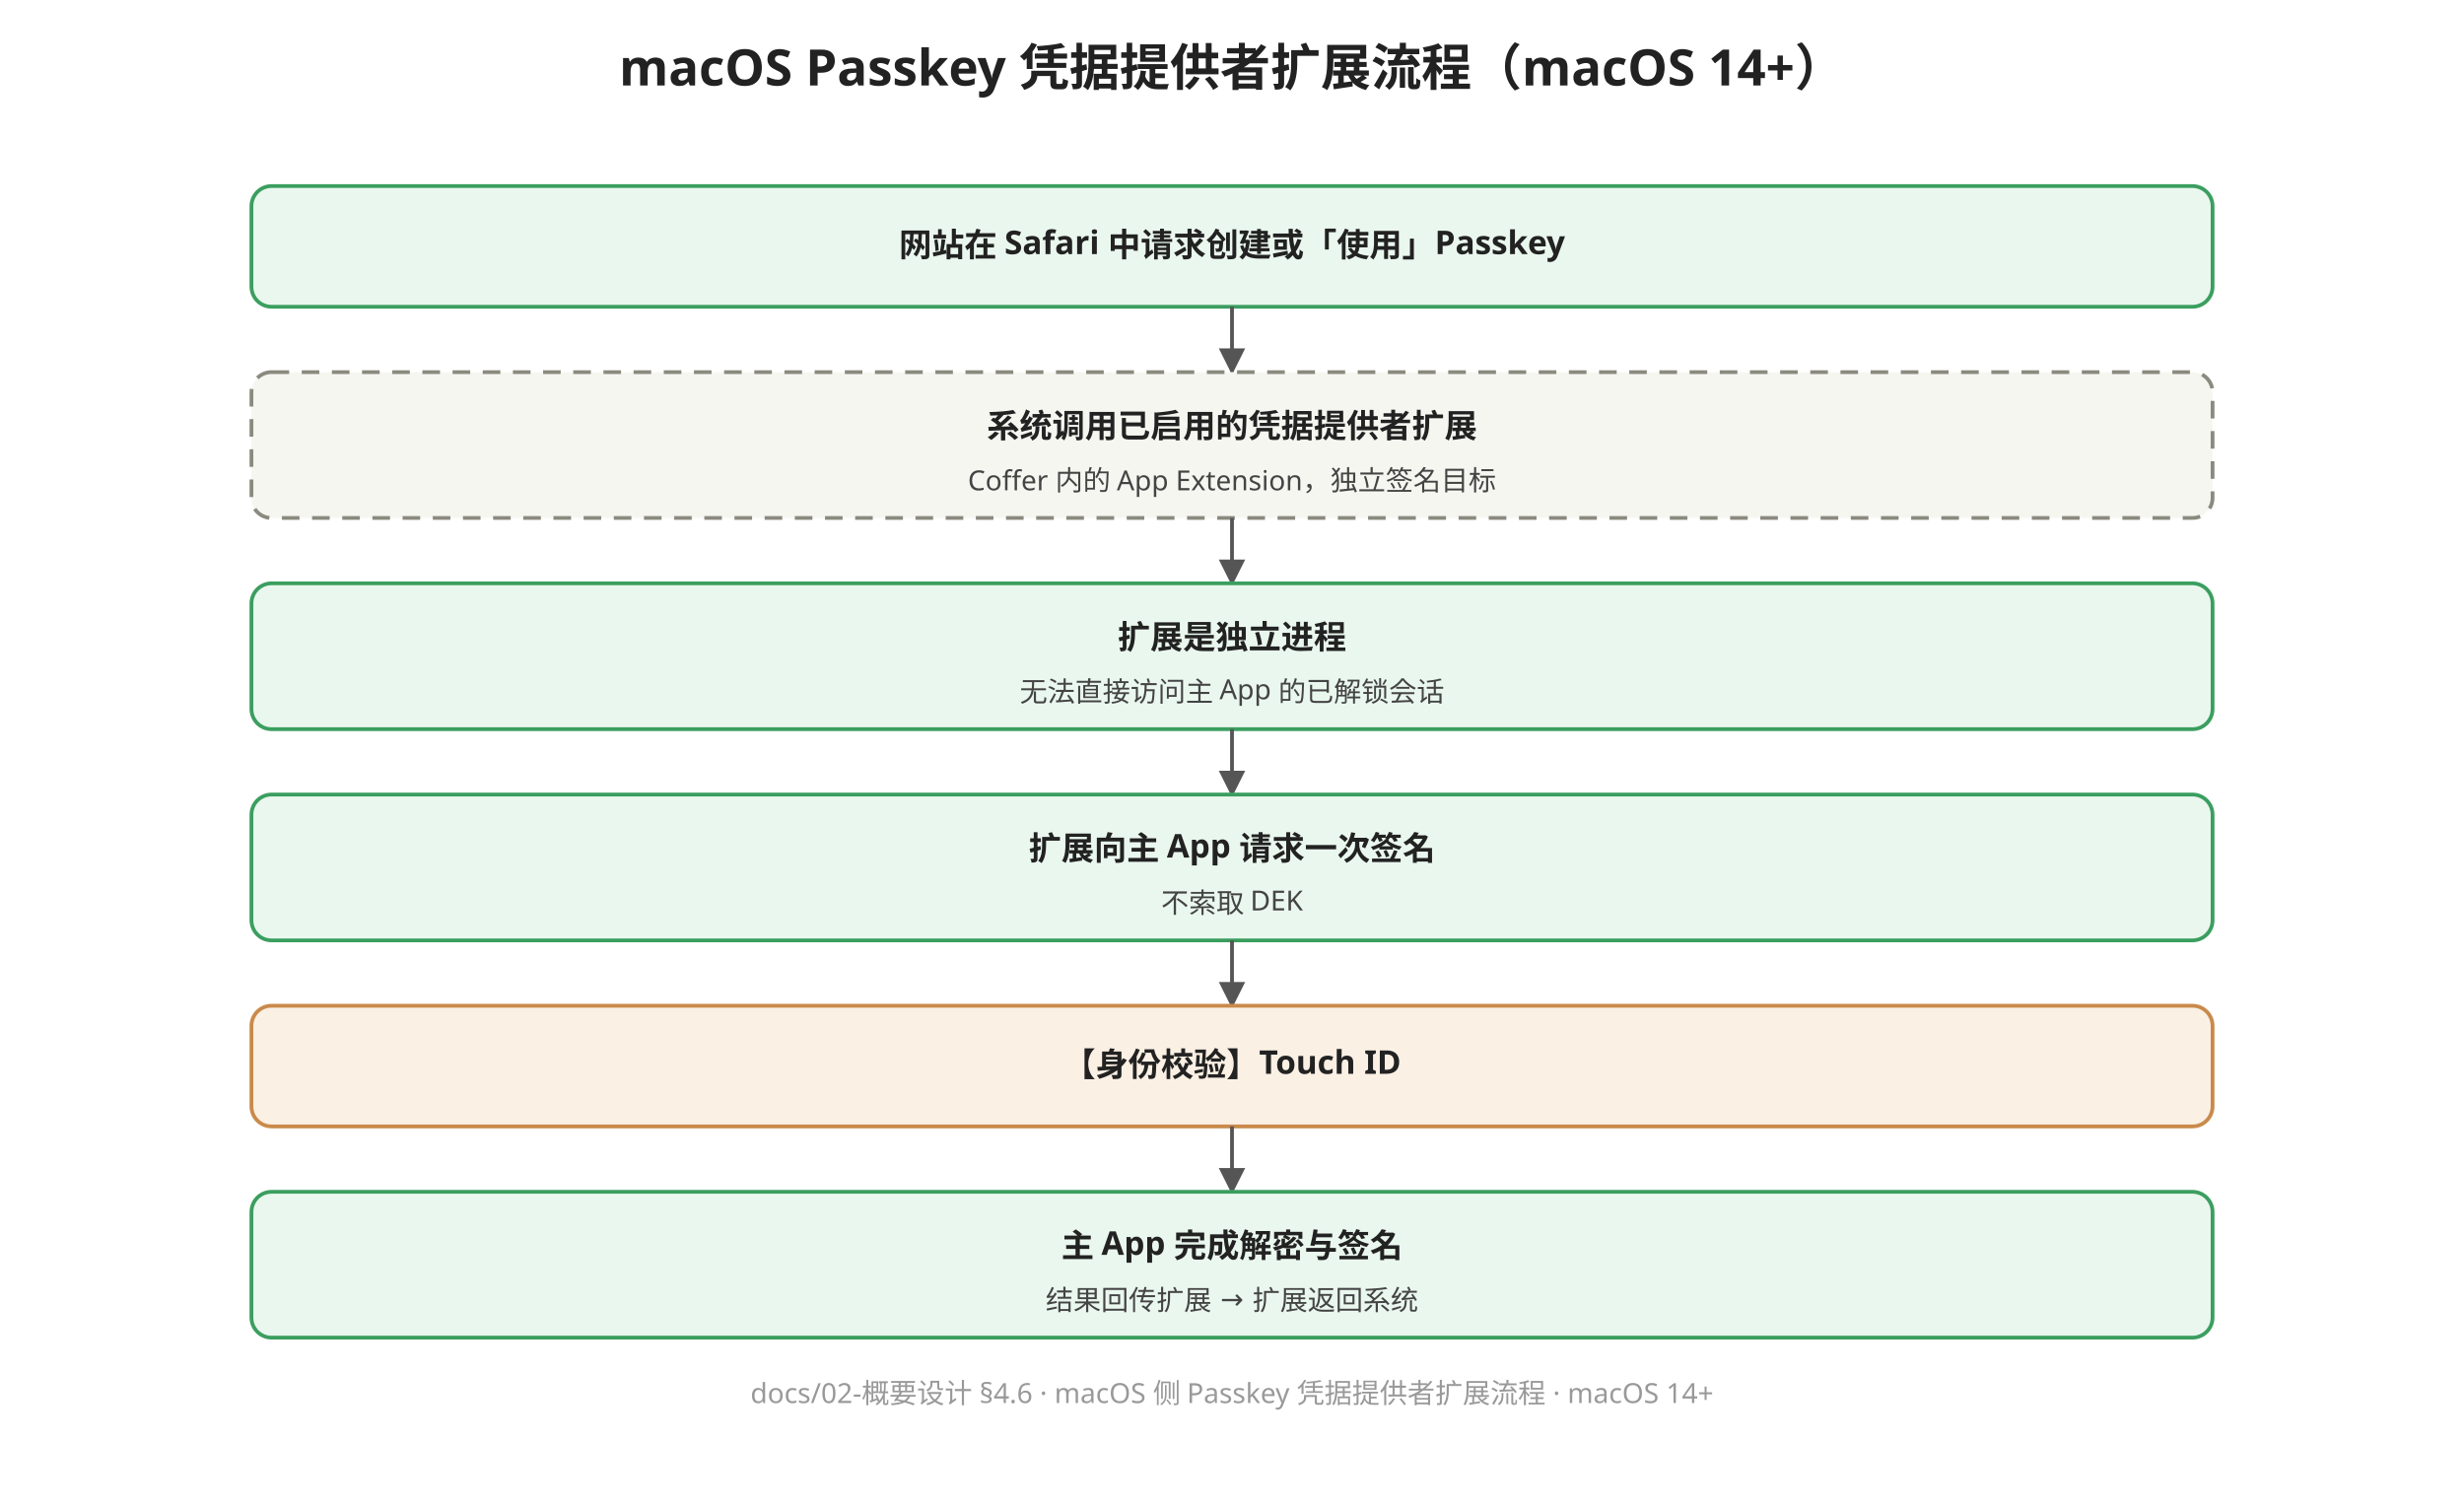
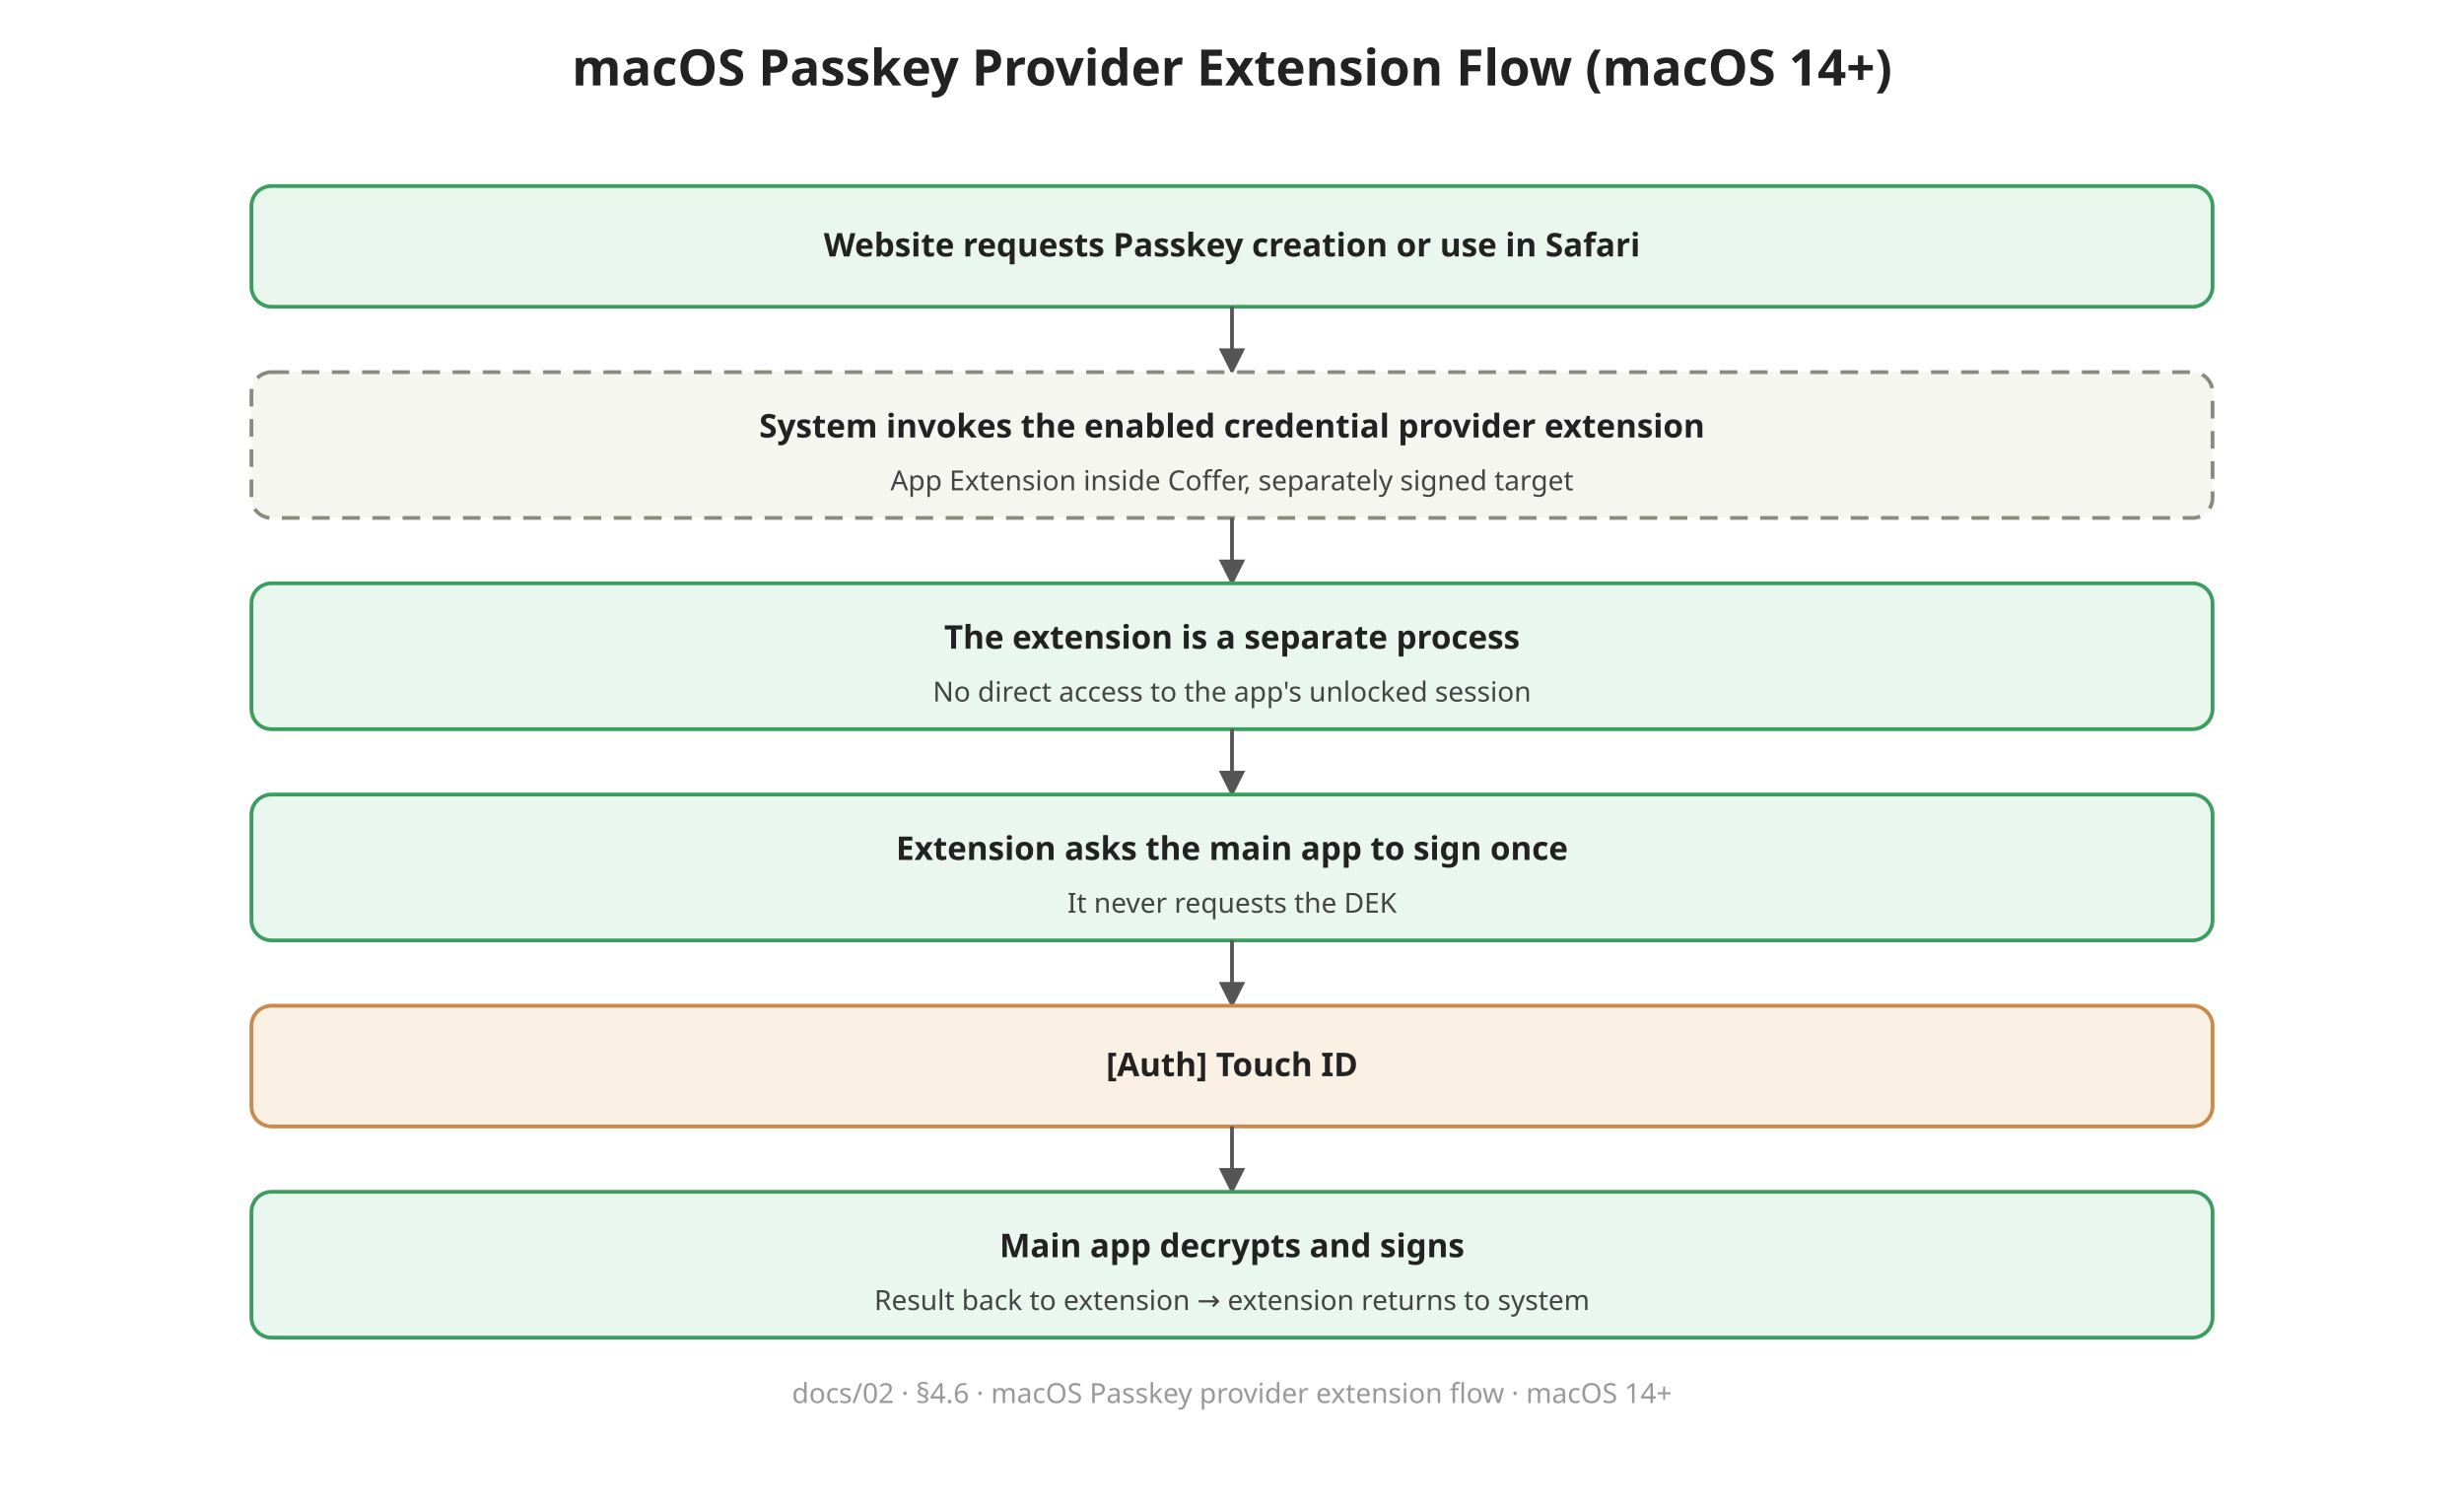
<svg xmlns="http://www.w3.org/2000/svg" viewBox="0 0 980 600" font-family="PingFang SC, Hiragino Sans GB, Microsoft YaHei, sans-serif">
  <defs>
    <marker id="arr" viewBox="0 0 10 10" refX="9" refY="5" markerWidth="7" markerHeight="7" orient="auto-start-reverse">
      <path d="M 0 0 L 10 5 L 0 10 z" fill="#555" />
    </marker>
  </defs>
-   <text x="490" y="34" text-anchor="middle" font-size="20" font-weight="bold" fill="#222">macOS Passkey 凭据提供者扩展流程（macOS 14+）</text>
+   <text x="490" y="34" text-anchor="middle" font-size="20" font-weight="bold" fill="#222">macOS Passkey Provider Extension Flow (macOS 14+)</text>
  <rect x="100" y="74" width="780" height="48" rx="8" fill="#EAF7EE" stroke="#3B9E5F" stroke-width="1.5" />
-   <text x="490" y="102" text-anchor="middle" font-size="13" font-weight="bold" fill="#222">网站在 Safari 中请求创建或「使用」Passkey</text>
+   <text x="490" y="102" text-anchor="middle" font-size="13" font-weight="bold" fill="#222">Website requests Passkey creation or use in Safari</text>
  <line x1="490" y1="122" x2="490" y2="148" stroke="#555" stroke-width="1.5" marker-end="url(#arr)" />
  <rect x="100" y="148" width="780" height="58" rx="8" fill="#F6F6F1" stroke="#8A8A7F" stroke-width="1.5" stroke-dasharray="7 5" />
-   <text x="490" y="174" text-anchor="middle" font-size="13" font-weight="bold" fill="#222">系统调用已启用的凭据提供者扩展</text>
-   <text x="490" y="195" text-anchor="middle" font-size="11" fill="#444">Coffer 内的 App Extension，独立签名目标</text>
+   <text x="490" y="174" text-anchor="middle" font-size="13" font-weight="bold" fill="#222">System invokes the enabled credential provider extension</text>
+   <text x="490" y="195" text-anchor="middle" font-size="11" fill="#444">App Extension inside Coffer, separately signed target</text>
  <line x1="490" y1="206" x2="490" y2="232" stroke="#555" stroke-width="1.5" marker-end="url(#arr)" />
  <rect x="100" y="232" width="780" height="58" rx="8" fill="#EAF7EE" stroke="#3B9E5F" stroke-width="1.5" />
-   <text x="490" y="258" text-anchor="middle" font-size="13" font-weight="bold" fill="#222">扩展是独立进程</text>
-   <text x="490" y="279" text-anchor="middle" font-size="11" fill="#444">无法直接访问主 App 的已解锁会话</text>
+   <text x="490" y="258" text-anchor="middle" font-size="13" font-weight="bold" fill="#222">The extension is a separate process</text>
+   <text x="490" y="279" text-anchor="middle" font-size="11" fill="#444">No direct access to the app's unlocked session</text>
  <line x1="490" y1="290" x2="490" y2="316" stroke="#555" stroke-width="1.5" marker-end="url(#arr)" />
  <rect x="100" y="316" width="780" height="58" rx="8" fill="#EAF7EE" stroke="#3B9E5F" stroke-width="1.5" />
-   <text x="490" y="342" text-anchor="middle" font-size="13" font-weight="bold" fill="#222">扩展向主 App 请求一次签名</text>
-   <text x="490" y="363" text-anchor="middle" font-size="11" fill="#444">不索取 DEK</text>
+   <text x="490" y="342" text-anchor="middle" font-size="13" font-weight="bold" fill="#222">Extension asks the main app to sign once</text>
+   <text x="490" y="363" text-anchor="middle" font-size="11" fill="#444">It never requests the DEK</text>
  <line x1="490" y1="374" x2="490" y2="400" stroke="#555" stroke-width="1.5" marker-end="url(#arr)" />
  <rect x="100" y="400" width="780" height="48" rx="8" fill="#FBF0E4" stroke="#C98A4B" stroke-width="1.5" />
-   <text x="490" y="428" text-anchor="middle" font-size="13" font-weight="bold" fill="#222">【身份校验】Touch ID</text>
+   <text x="490" y="428" text-anchor="middle" font-size="13" font-weight="bold" fill="#222">[Auth] Touch ID</text>
  <line x1="490" y1="448" x2="490" y2="474" stroke="#555" stroke-width="1.5" marker-end="url(#arr)" />
  <rect x="100" y="474" width="780" height="58" rx="8" fill="#EAF7EE" stroke="#3B9E5F" stroke-width="1.5" />
-   <text x="490" y="500" text-anchor="middle" font-size="13" font-weight="bold" fill="#222">主 App 完成解密与签名</text>
-   <text x="490" y="521" text-anchor="middle" font-size="11" fill="#444">结果回传扩展 → 扩展返回系统</text>
-   <text x="490" y="558" text-anchor="middle" font-size="11" fill="#999">docs/02-概要设计 §4.6 · macOS 侧 Passkey 凭据提供者扩展流程 · macOS 14+</text>
+   <text x="490" y="500" text-anchor="middle" font-size="13" font-weight="bold" fill="#222">Main app decrypts and signs</text>
+   <text x="490" y="521" text-anchor="middle" font-size="11" fill="#444">Result back to extension → extension returns to system</text>
+   <text x="490" y="558" text-anchor="middle" font-size="11" fill="#999">docs/02 · §4.6 · macOS Passkey provider extension flow · macOS 14+</text>
</svg>
